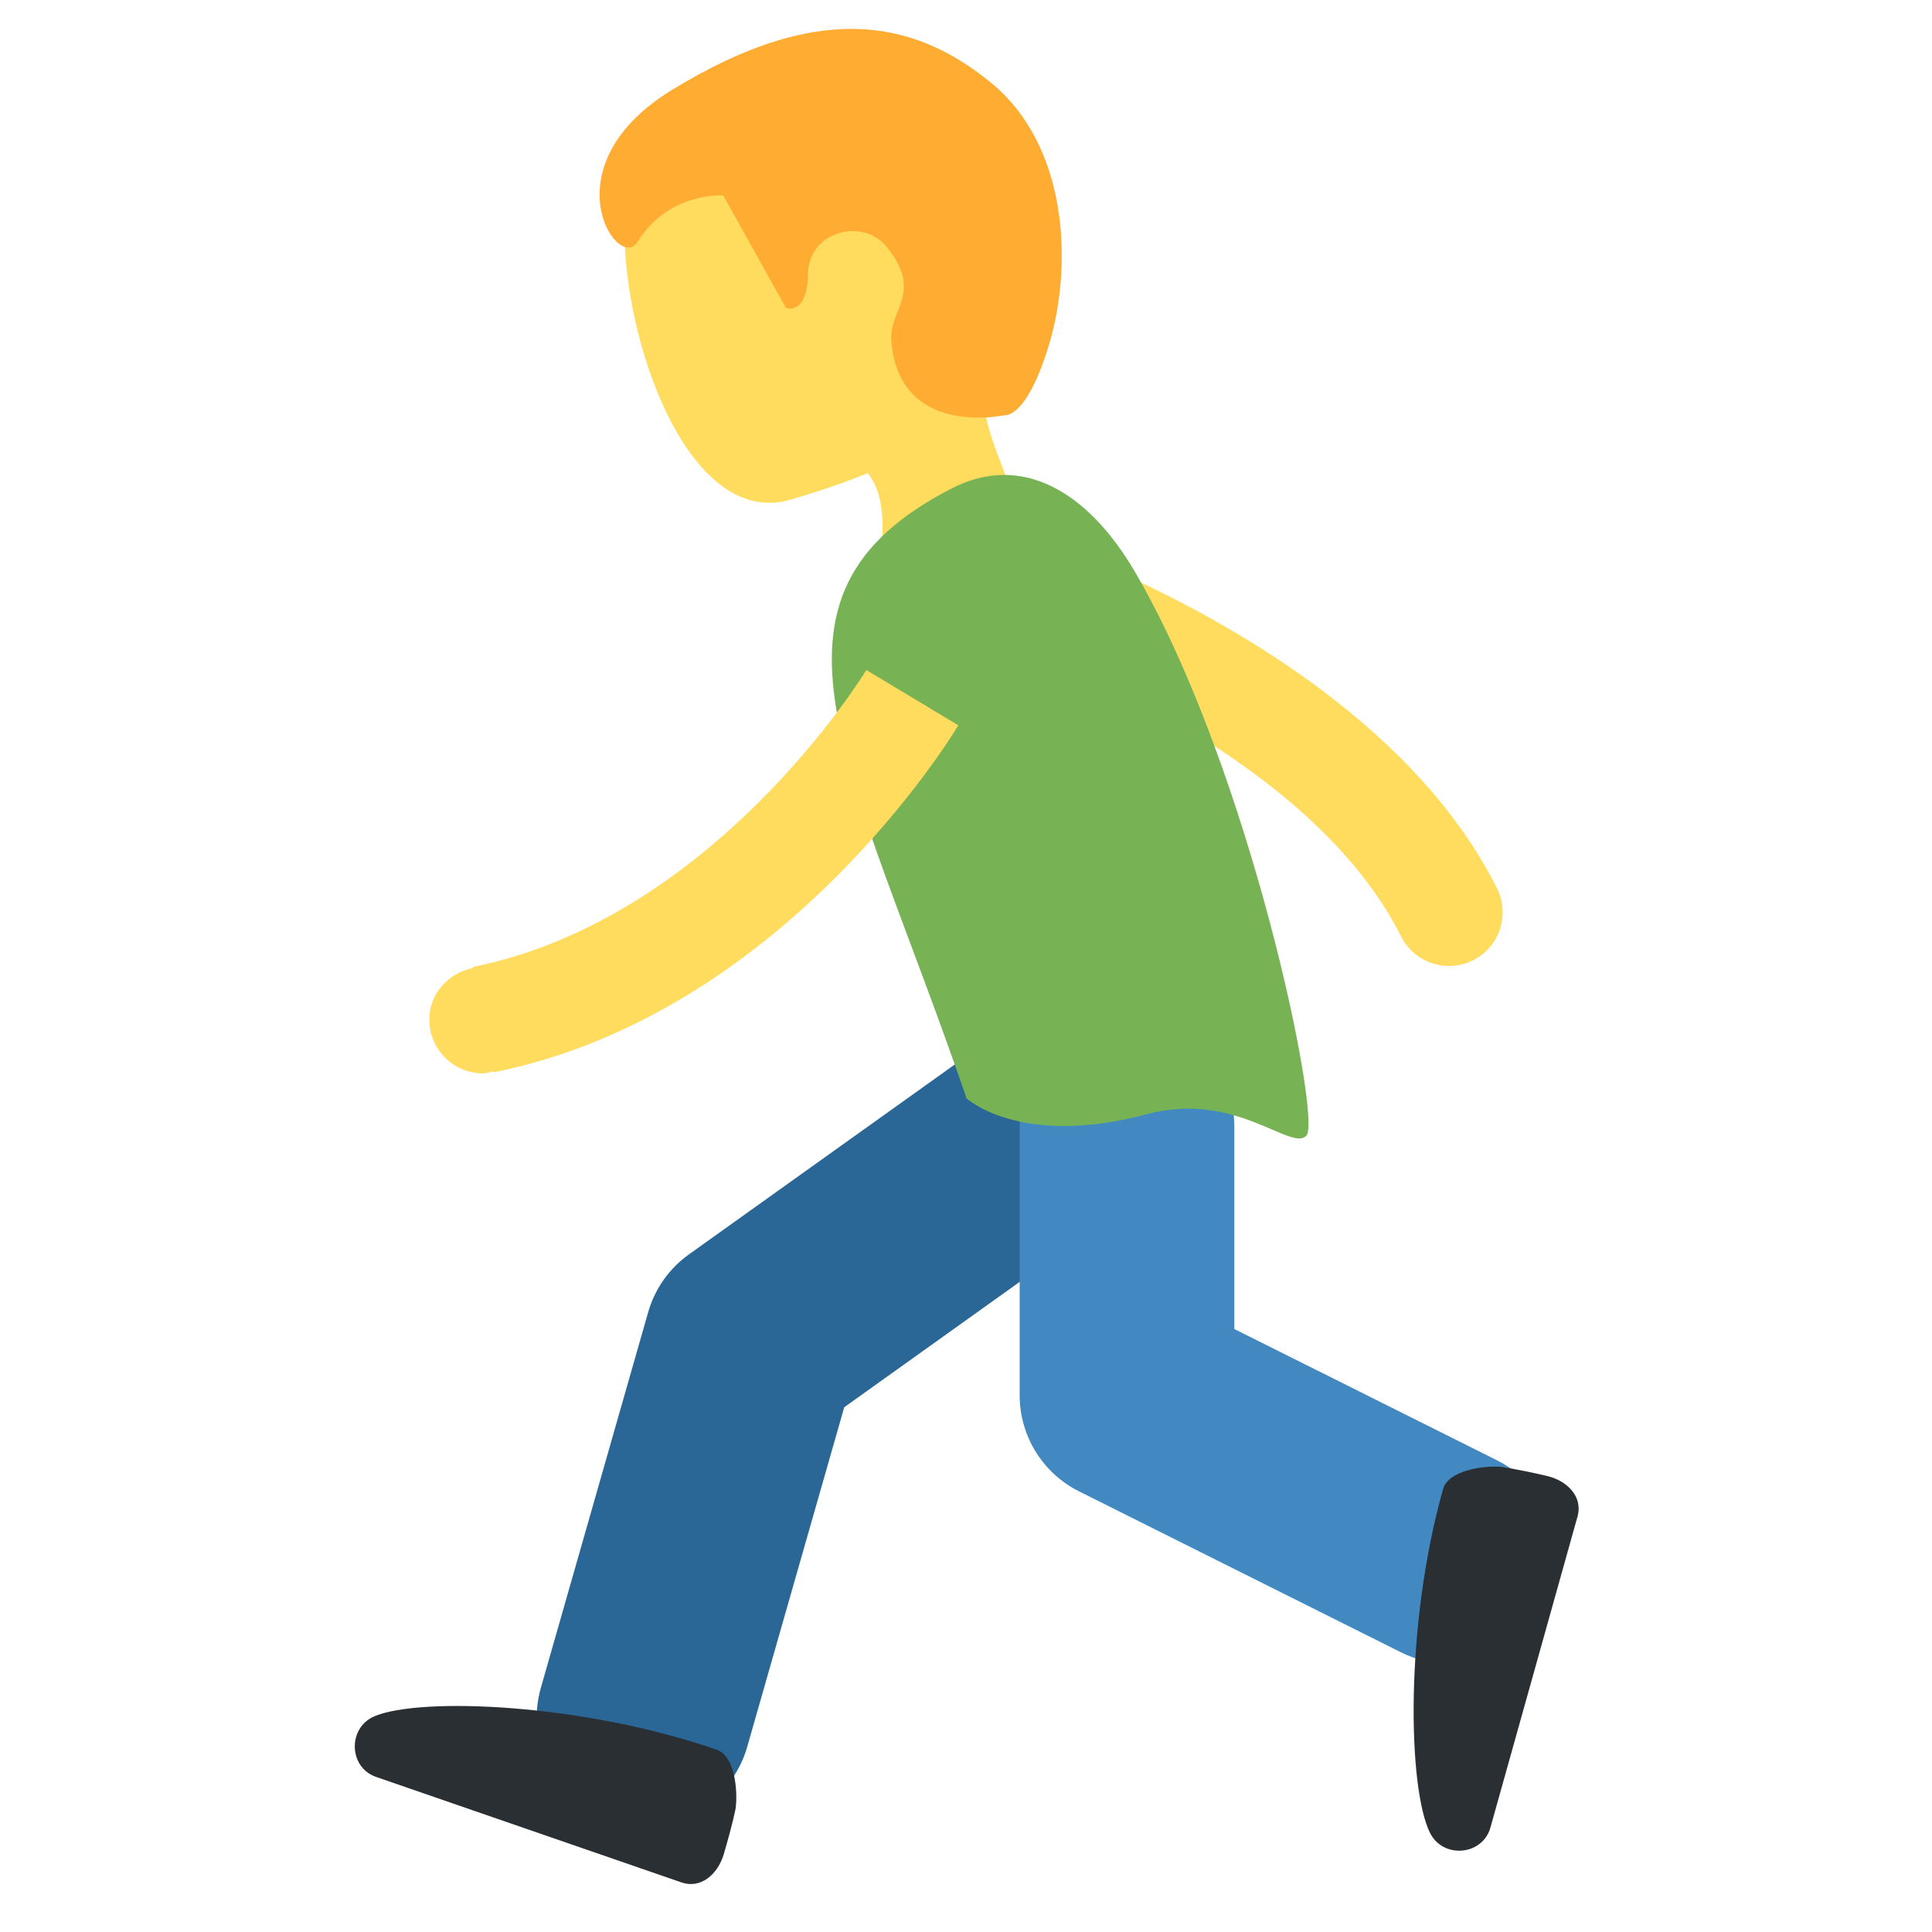
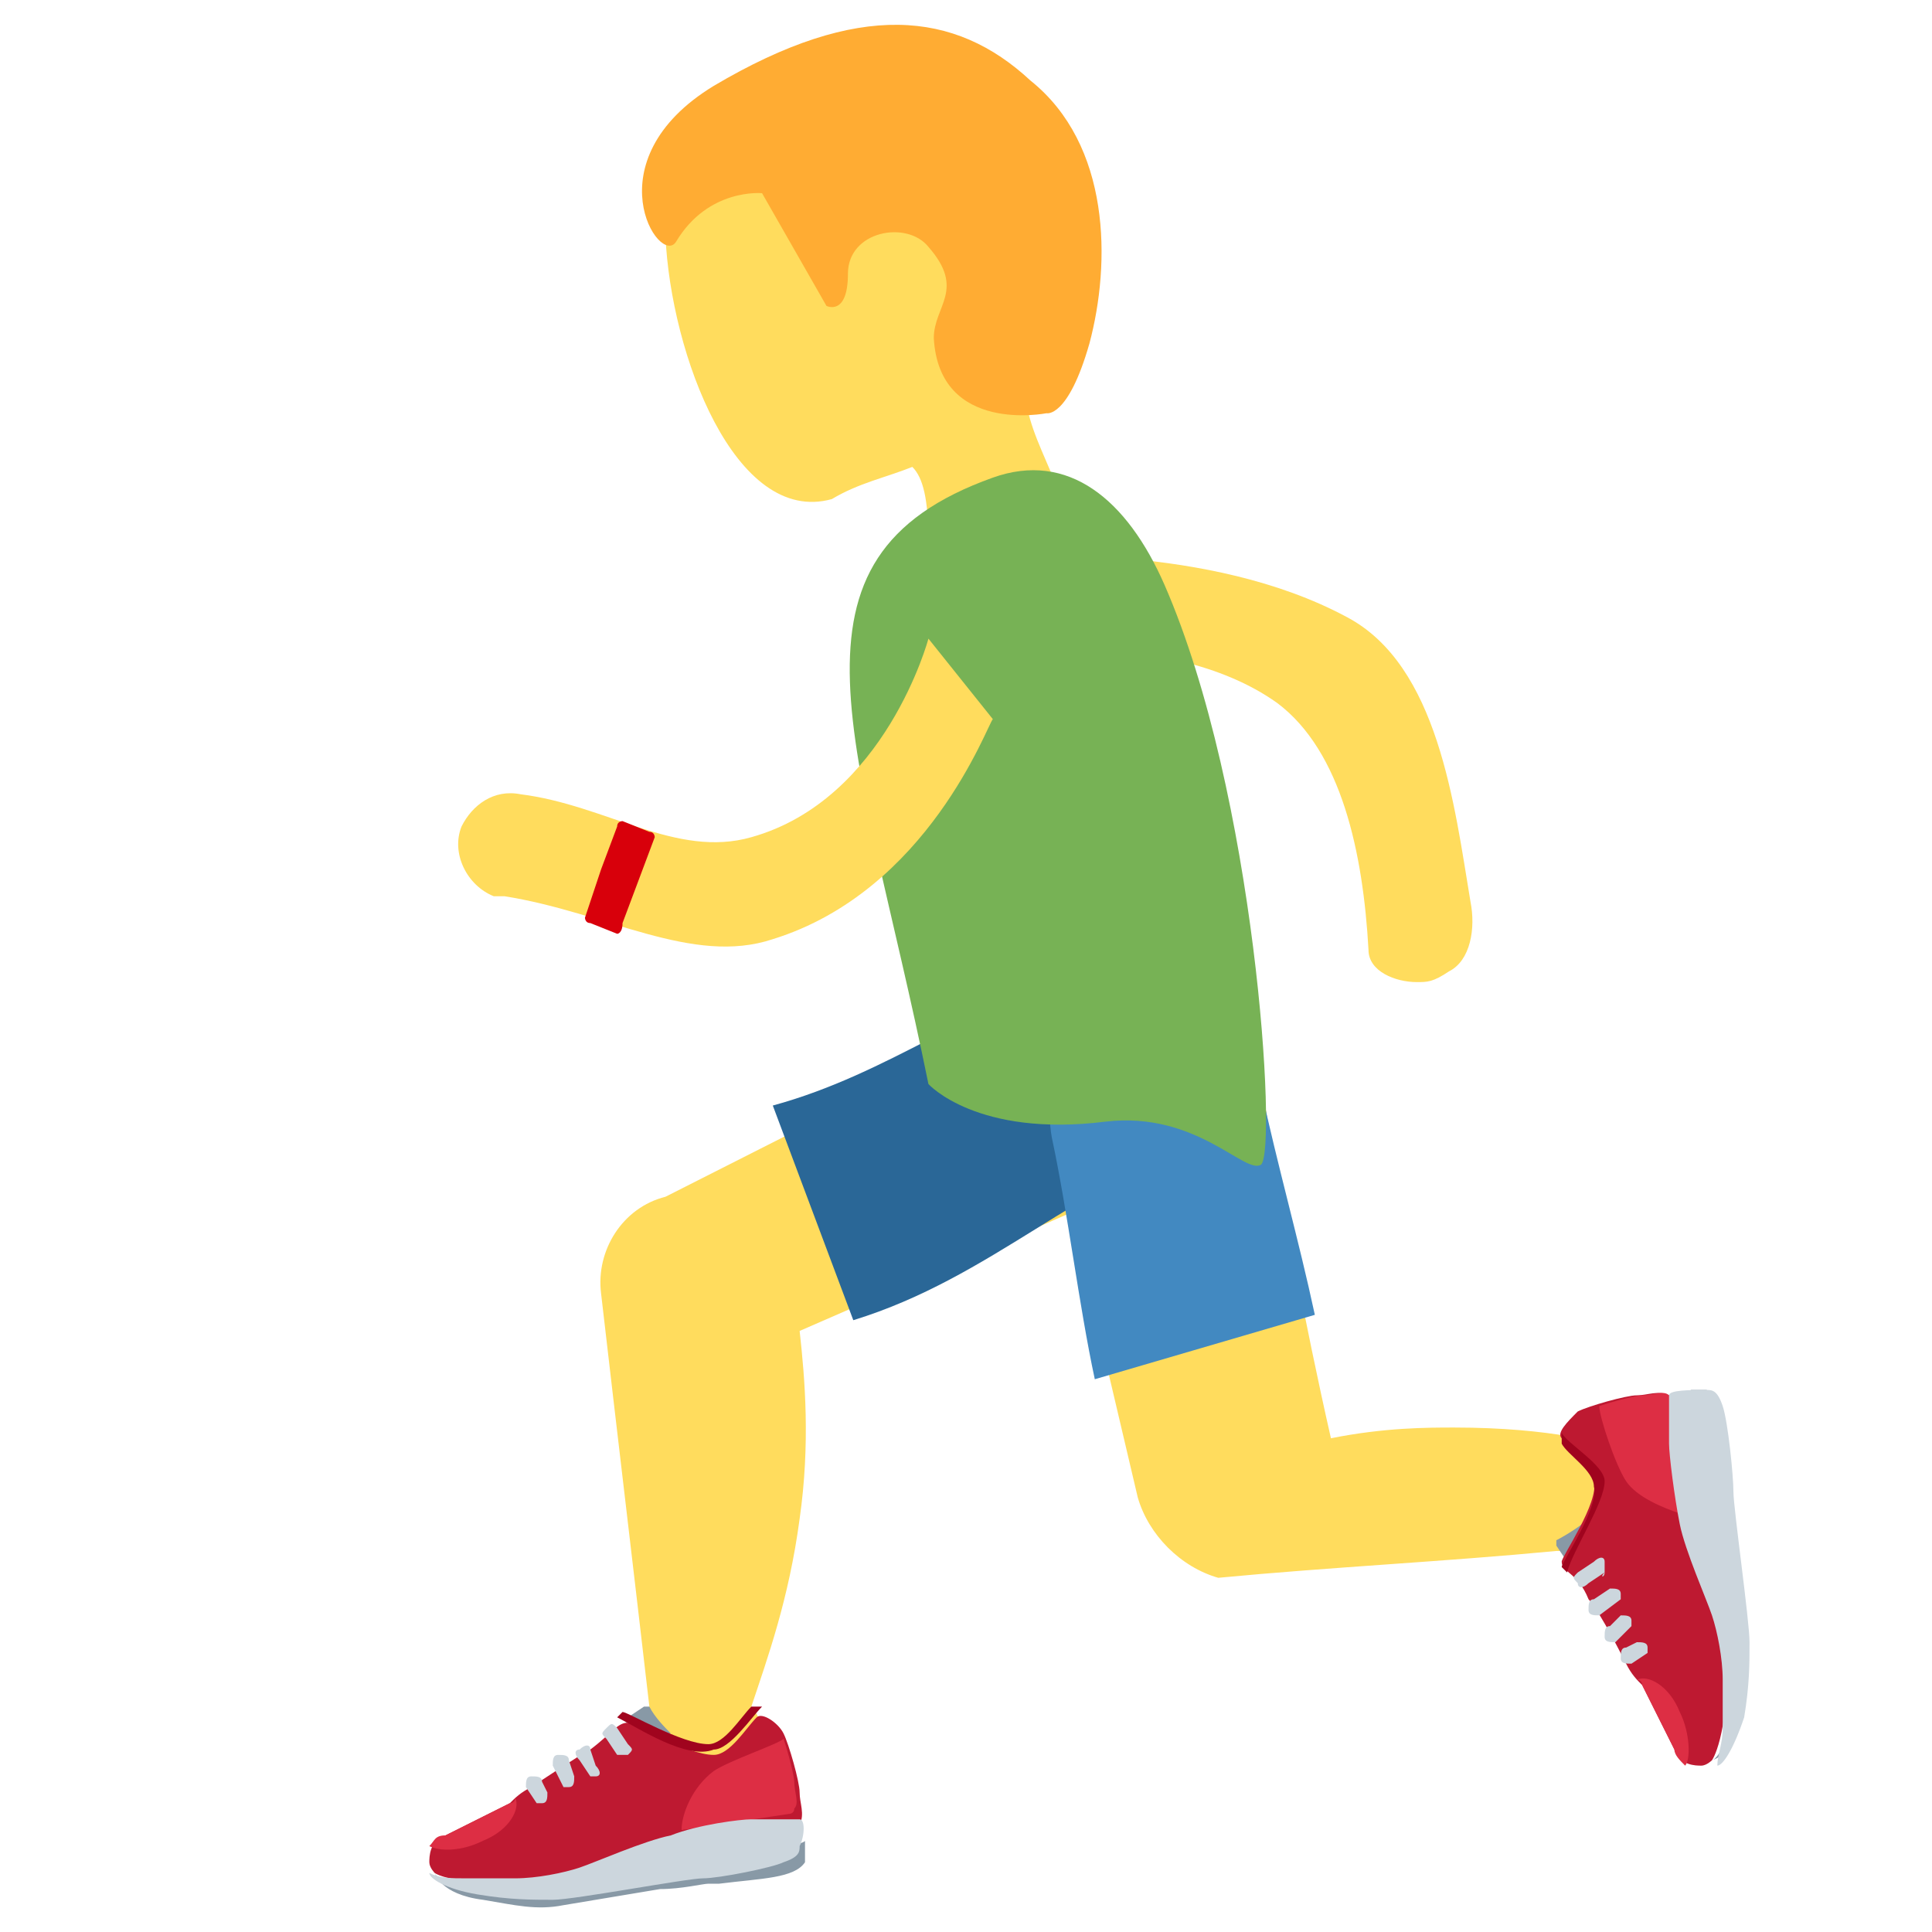
- <svg xmlns="http://www.w3.org/2000/svg" viewBox="0 0 36 36">
-   <path fill="#2A6797" d="M12.002 34.001c-.182 0-.367-.025-.55-.078-1.062-.304-1.677-1.41-1.374-2.473l2-7c.124-.435.392-.814.76-1.077l7-5c.896-.642 2.147-.435 2.789.465.642.898.434 2.147-.465 2.789l-6.431 4.595-1.808 6.328c-.251.878-1.051 1.45-1.921 1.451z" />
-   <path fill="#4289C1" d="M26.998 31c-.3 0-.605-.067-.892-.211l-6-3C19.428 27.45 19 26.758 19 26v-5c0-1.104.896-2 2-2s2 .896 2 2v3.764l4.895 2.447c.988.494 1.389 1.695.895 2.684-.352.701-1.058 1.105-1.792 1.105z" />
-   <path fill="#292F33" d="M29.395 28.257c.103-.369-.192-.668-.574-.756-.611-.141-.867-.17-.867-.17-.305-.022-.965.064-1.064.414-.717 2.543-.657 5.569-.246 6.404.242.493.981.429 1.128-.095l1.623-5.797zm-16.697 6.819c.362.125.678-.152.789-.528.177-.601.221-.856.221-.856.04-.303-.007-.967-.35-1.087-2.496-.867-5.52-.986-6.378-.626-.506.213-.486.954.027 1.131l5.691 1.966z" />
-   <path fill="#FFDC5D" d="M18.329 7.294c.321-.415.567-.904.685-1.509.424-2.16-.824-4.224-2.788-4.609-1.964-.386-4.649 1.068-4.589 3.268.06 2.185 1.274 5.408 3.104 4.864.483-.143.966-.301 1.426-.491.196.232.335.648.255 1.409-.207 1.94 2.472 2.616 2.677.672.162-1.537-.797-2.513-.77-3.604z" />
-   <path fill="#FFAC33" d="M12.517 1.678c2.67-1.637 4.456-1.352 5.937-.147 1.471 1.196 1.524 3.438 1.101 4.863-.423 1.425-.838 1.343-.838 1.343s-1.977.433-2.109-1.399c-.042-.579.605-.886-.089-1.741-.446-.55-1.452-.285-1.463.503-.011.788-.412.637-.412.637l-1.168-2.096s-1.021-.067-1.596.866c-.362.586-1.695-1.399.637-2.829z" />
-   <path fill="#FFDC5D" d="M27.001 18c-.367 0-.72-.202-.896-.553-1.788-3.576-7.366-5.481-7.423-5.5-.523-.175-.806-.742-.63-1.265.174-.523.735-.809 1.264-.632.261.087 6.418 2.181 8.578 6.502.247.494.047 1.095-.447 1.342-.143.072-.296.106-.446.106z" />
-   <path fill="#77B255" d="M21.149 10.657c-.89-1.522-2.123-2.212-3.398-1.564-3.992 2.029-1.881 5.138.259 11.373 0 0 1 .927 3.358.296 1.659-.444 2.691.706 2.976.398.285-.309-1.053-6.839-3.195-10.503z" />
-   <path fill="#FFDC5D" d="M16.143 12.485c-.028.046-2.825 4.631-7.339 5.534l.004.02C8.351 18.131 8 18.516 8 19c0 .553.448 1 1 1 .068 0 .128-.025.192-.039l.004.02c5.372-1.074 8.529-6.246 8.661-6.466l-1.714-1.03z" />
+ <svg xmlns="http://www.w3.org/2000/svg" version="1.1" id="_x31_f3c3" x="0px" y="0px" viewBox="0 0 36 36" style="enable-background:new 0 0 36 36;" xml:space="preserve">
+   <style type="text/css">
+ 	.st0{fill:#FFDC5D;}
+ 	.st1{fill:#FFAC33;}
+ 	.st2{fill:#2A6797;}
+ 	.st3{fill:#4289C1;}
+ 	.st4{fill:#77B255;}
+ 	.st5{fill:#D8000B;}
+ 	.st6{fill:#8899A6;}
+ 	.st7{fill:#BE1931;}
+ 	.st8{fill:#A0041E;}
+ 	.st9{fill:#DD2E44;}
+ 	.st10{fill:#CCD6DD;}
+ </style>
+   <path class="st0" d="M30.2,28.1c-0.1,0.3-0.4,0.5-0.5,0.6c-0.2,0.2-0.5,0.2-0.7,0.2c-2.1,0.2-4.2,0.3-6.3,0.5  c-0.7-0.2-1.3-0.8-1.5-1.5l-1.6-6.8c-0.3-1.1,0.4-2.2,1.5-2.4c1.1-0.3,2.2,0.4,2.4,1.5c0.4,2.2,0.8,4.4,1.3,6.6  c1-0.2,1.8-0.2,2.3-0.2c1.8,0,2.9,0.3,2.9,0.4c0,0-0.1,0.1-0.1,0.2c0,0.1,0,0.1,0.1,0.2c0.2,0.2,0.2,0.4,0.2,0.6  C30.2,28,30.2,28,30.2,28.1z" />
+   <path class="st0" d="M19.1,7.2c0.3-0.4,0.6-0.9,0.7-1.5C20.2,3.5,19,1.4,17,1.1c-2-0.4-4.6,1.1-4.6,3.3c0.1,2.2,1.3,5.4,3.1,4.9  C16,9,16.5,8.9,17,8.7c0.2,0.2,0.3,0.6,0.3,1.4c-0.2,1.9,2.5,2.6,2.7,0.7C20.1,9.2,19.1,8.3,19.1,7.2z" />
+   <path class="st1" d="M13.3,1.6c2.7-1.6,4.5-1.4,5.9-0.1c1.5,1.2,1.5,3.4,1.1,4.9c-0.4,1.4-0.8,1.3-0.8,1.3s-2,0.4-2.1-1.4  c0-0.6,0.6-0.9-0.1-1.7c-0.4-0.5-1.5-0.3-1.5,0.5c0,0.8-0.4,0.6-0.4,0.6l-1.2-2.1c0,0-1-0.1-1.6,0.9C12.3,5,11,3,13.3,1.6z" />
+   <path class="st0" d="M26.4,18.3c-0.4,0-0.9-0.2-0.9-0.6c-0.1-1.8-0.5-3.7-1.7-4.6c-2.1-1.5-5.7-0.9-5.7-0.9  c-0.5-0.2-0.8-0.7-0.6-1.3c0.2-0.5,0.7-0.8,1.3-0.6c0.2,0.1,3.7-0.2,6.3,1.2c1.7,0.9,2,3.5,2.3,5.3c0.1,0.5,0,1.1-0.4,1.3  C26.7,18.3,26.6,18.3,26.4,18.3z" />
+   <path class="st0" d="M12.6,33.8c-0.3,0-0.5,0-0.7-0.1c-0.3-0.3-0.3-1.1,0.2-1.9c-0.3-2.6-0.6-5.1-0.9-7.7c-0.1-0.8,0.4-1.6,1.2-1.8  l7.9-4c0.8-0.6,1.9-0.6,2.6,0.1c0.9,0.9,0.7,2.3-0.2,3l-7.8,3.4c0.1,0.9,0.2,2.1,0,3.5c-0.2,1.5-0.6,2.6-0.9,3.5  c0.1,0.1,0.4,0.6,0.2,1.2C13.9,33.8,12.8,33.8,12.6,33.8z" />
+   <path class="st2" d="M15.9,24.6c2.6-0.8,4.2-2.6,6.8-3.4c1-0.7,1.1-2.1,0.2-3c-0.7-0.7-1.8-0.7-2.6-0.1c-2.2,0.6-3.7,1.9-5.9,2.5" />
+   <path class="st3" d="M20.4,25.7c-0.3-1.4-0.5-3.1-0.8-4.5c-0.2-1.1,0.4-2.1,1.5-2.4c1.1-0.3,2.1,0.4,2.4,1.5c0.3,1.4,0.7,2.8,1,4.2" />
+   <path class="st4" d="M21.7,10.9c-0.7-1.6-1.8-2.5-3.2-2c-4.2,1.5-2.5,4.9-1.2,11.3c0,0,0.9,1,3.3,0.7c1.7-0.2,2.6,1,2.9,0.8  C23.8,21.4,23.4,14.8,21.7,10.9z" />
+   <path class="st0" d="M17.3,11.9c0,0-0.8,3-3.3,3.7c-1.4,0.4-2.7-0.6-4.3-0.8l0,0c-0.5-0.1-0.9,0.2-1.1,0.6c-0.2,0.5,0.1,1.1,0.6,1.3  c0.1,0,0.1,0,0.2,0l0,0c1.9,0.3,3.5,1.3,5,0.8c2.9-0.9,4-4,4.1-4.1L17.3,11.9z" />
+   <path class="st5" d="M11.5,17.4l-0.5-0.2c-0.1,0-0.1-0.1-0.1-0.1l0.3-0.9l0.3-0.8c0-0.1,0.1-0.1,0.1-0.1l0.5,0.2  c0.1,0,0.1,0.1,0.1,0.1l-0.3,0.8l-0.3,0.8C11.6,17.4,11.5,17.4,11.5,17.4z" />
+   <path class="st5" d="M-4.3,12.8" />
+   <path class="st6" d="M11.7,32l0.3-0.2c0,0,0.1,0,0.1,0c0.1,0.2,0.3,0.4,0.4,0.5c-0.3,0-0.7-0.1-0.8-0.2C11.7,32.1,11.6,32.1,11.7,32  z" />
+   <path class="st6" d="M8.1,34.9c0,0.1,0.9,0.8,3.6,0.2c0.8-0.2,3.3-0.7,3.3-0.8c0,0,0,0.1,0,0.2c0,0.1,0,0.1,0,0.2  c-0.2,0.3-0.8,0.3-1.6,0.4l-0.1,0l-0.1,0c-0.1,0-0.5,0.1-0.9,0.1c-0.6,0.1-1.8,0.3-1.8,0.3c-0.5,0.1-0.9,0-1.5-0.1  C8.2,35.3,8.1,34.9,8.1,34.9z" />
+   <path class="st7" d="M8.1,34.9c0,0-0.1-0.1-0.1-0.2s0-0.4,0.3-0.5c0.2-0.1,1-0.5,1.2-0.6c0.1-0.1,0.2-0.2,0.4-0.3  c0,0,0.9-0.6,1.1-0.7c0.4-0.3,0.5-0.5,0.7-0.5c0.1,0,1.1,0.6,1.6,0.6c0.3,0,0.6-0.5,0.8-0.7c0.1-0.1,0.4,0.1,0.5,0.3  c0.1,0.2,0.3,0.9,0.3,1.1s0.1,0.4,0,0.6C14.8,34,14.8,34,14.8,34s-3.7,0.9-4.6,1C8.5,35.2,8.1,34.9,8.1,34.9z" />
+   <path class="st8" d="M11.5,32c0,0,0.1-0.1,0.1-0.1c0.1,0,1.1,0.6,1.6,0.6c0.3,0,0.6-0.5,0.8-0.7c0.1,0,0.1,0,0.2,0  c-0.2,0.2-0.6,0.8-0.9,0.8C12.8,32.8,11.9,32.2,11.5,32z" />
+   <path class="st9" d="M12.7,34.1c0-0.3,0.2-0.8,0.6-1.1c0.3-0.2,1.2-0.5,1.3-0.6c0.1,0.3,0.2,0.7,0.2,0.8c0,0.2,0.1,0.4,0,0.5  c0,0.1-0.1,0.1-0.1,0.1S12.7,34.1,12.7,34.1z" />
+   <path class="st10" d="M11.5,32.7c0.1,0,0.1,0,0.2,0c0.1-0.1,0.1-0.1,0-0.2l-0.2-0.3c-0.1-0.1-0.1-0.1-0.2,0c-0.1,0.1-0.1,0.1,0,0.2  L11.5,32.7C11.5,32.7,11.5,32.7,11.5,32.7z" />
+   <path class="st10" d="M11,33.1c0,0,0.1,0,0.1,0c0.1,0,0.1-0.1,0-0.2L11,32.6c0-0.1-0.1-0.1-0.2,0c-0.1,0-0.1,0.1,0,0.2L11,33.1  C11,33.1,11,33.1,11,33.1z" />
+   <path class="st10" d="M10.5,33.3c0,0,0.1,0,0.1,0c0.1,0,0.1-0.1,0.1-0.2l-0.1-0.3c0-0.1-0.1-0.1-0.2-0.1c-0.1,0-0.1,0.1-0.1,0.2  L10.5,33.3C10.5,33.3,10.5,33.3,10.5,33.3z" />
+   <path class="st10" d="M10,33.6c0,0,0.1,0,0.1,0c0.1,0,0.1-0.1,0.1-0.2l-0.1-0.2c0-0.1-0.1-0.1-0.2-0.1c-0.1,0-0.1,0.1-0.1,0.2  L10,33.6C10,33.5,10,33.6,10,33.6z" />
+   <path class="st10" d="M14.9,33.9c0,0-0.2,0-0.3,0c-0.1,0-0.4,0-0.6,0c-0.2,0-1,0.1-1.5,0.3c-0.5,0.1-1.4,0.5-1.7,0.6  c-0.3,0.1-0.8,0.2-1.2,0.2s-0.7,0-0.9,0c-0.3,0-0.5,0-0.7-0.1c0,0.1,0.3,0.3,0.9,0.4c0.6,0.1,1,0.1,1.4,0.1c0.4,0,2.5-0.4,2.8-0.4  c0.3,0,1.3-0.2,1.5-0.3c0.3-0.1,0.3-0.2,0.3-0.3C15,34.2,15,33.9,14.9,33.9z" />
+   <path class="st9" d="M8.3,34.2c0.2-0.1,1-0.5,1.2-0.6c0.1,0,0.1-0.1,0.1-0.1c0,0,0,0,0,0c0.1,0.2-0.1,0.6-0.6,0.8  c-0.4,0.2-0.8,0.2-1,0.1C8.1,34.3,8.1,34.2,8.3,34.2z" />
+   <path class="st6" d="M29.2,29.1l-0.2-0.3c0,0,0-0.1,0-0.1c0.2-0.1,0.5-0.3,0.6-0.4c-0.1,0.3-0.1,0.7-0.2,0.8  C29.3,29.2,29.2,29.2,29.2,29.1z" />
+   <path class="st6" d="M31.9,32.8c0.1,0,0.8-0.8,0.3-3.6c-0.1-0.8-0.6-3.3-0.7-3.3c0,0,0.1,0,0.2,0c0.1,0,0.1,0,0.1,0  c0.3,0.2,0.3,0.8,0.4,1.6l0,0.1l0,0.1c0,0.1,0.1,0.5,0.1,1c0.1,0.6,0.2,1.8,0.2,1.9c0,0.5,0,0.9-0.1,1.5  C32.3,32.7,31.9,32.8,31.9,32.8z" />
+   <path class="st7" d="M31.9,32.8c0,0-0.1,0.1-0.2,0.1c-0.1,0-0.4,0-0.5-0.3c-0.1-0.2-0.5-1-0.6-1.2c-0.1-0.1-0.2-0.2-0.3-0.4  c0,0-0.5-1-0.7-1.2c-0.2-0.5-0.5-0.5-0.5-0.7c0-0.1,0.7-1.1,0.6-1.5c0-0.3-0.5-0.6-0.6-0.8c-0.1-0.1,0.1-0.3,0.3-0.5  c0.2-0.1,0.9-0.3,1.1-0.3c0.2,0,0.4-0.1,0.6,0c0.2,0.1,0.2,0.1,0.2,0.1s0.8,3.7,0.9,4.7C32.2,32.4,31.9,32.8,31.9,32.8z" />
+   <path class="st8" d="M29.2,29.3c0,0-0.1-0.1-0.1-0.1c0-0.1,0.7-1.1,0.6-1.5c0-0.3-0.5-0.6-0.6-0.8c0-0.1,0-0.1,0-0.2  c0.1,0.2,0.8,0.6,0.8,0.9C29.9,28,29.3,28.9,29.2,29.3z" />
+   <path class="st9" d="M31.3,28.2c-0.3-0.1-0.8-0.3-1-0.6c-0.2-0.3-0.5-1.2-0.5-1.4c0.3-0.1,0.7-0.2,0.8-0.2c0.2,0,0.4-0.1,0.5,0  c0.1,0,0.1,0.1,0.1,0.1S31.3,28.2,31.3,28.2z" />
+   <path class="st10" d="M29.9,29.3c0-0.1,0-0.1,0-0.2c0-0.1-0.1-0.1-0.2,0l-0.3,0.2c-0.1,0.1-0.1,0.1,0,0.2c0,0.1,0.1,0.1,0.2,0  L29.9,29.3C29.8,29.4,29.9,29.4,29.9,29.3z" />
+   <path class="st10" d="M30.2,29.8c0,0,0-0.1,0-0.1c0-0.1-0.1-0.1-0.2-0.1l-0.3,0.2c-0.1,0-0.1,0.1-0.1,0.2c0,0.1,0.1,0.1,0.2,0.1  L30.2,29.8C30.2,29.9,30.2,29.8,30.2,29.8z" />
+   <path class="st10" d="M30.4,30.3c0,0,0-0.1,0-0.1c0-0.1-0.1-0.1-0.2-0.1L30,30.3c-0.1,0-0.1,0.1-0.1,0.2c0,0.1,0.1,0.1,0.2,0.1  L30.4,30.3C30.4,30.4,30.4,30.4,30.4,30.3z" />
+   <path class="st10" d="M30.7,30.8c0,0,0-0.1,0-0.1c0-0.1-0.1-0.1-0.2-0.1l-0.2,0.1c-0.1,0-0.1,0.1-0.1,0.2c0,0.1,0.1,0.1,0.2,0.1  L30.7,30.8C30.6,30.9,30.6,30.9,30.7,30.8z" />
+   <path class="st10" d="M31.1,26c0,0,0,0.2,0,0.3c0,0.1,0,0.4,0,0.6c0,0.2,0.1,1,0.2,1.5c0.1,0.5,0.5,1.4,0.6,1.7  c0.1,0.3,0.2,0.8,0.2,1.2c0,0.4,0,0.7,0,0.9c0,0.3-0.1,0.5-0.1,0.7c0.1,0,0.3-0.3,0.5-0.9c0.1-0.6,0.1-1,0.1-1.4  c0-0.4-0.3-2.5-0.3-2.8s-0.1-1.3-0.2-1.6c-0.1-0.3-0.2-0.3-0.3-0.3C31.5,25.9,31.1,25.9,31.1,26z" />
+   <path class="st9" d="M31.2,32.6c-0.1-0.2-0.5-1-0.6-1.2c0-0.1-0.1-0.1-0.1-0.1c0,0,0,0,0,0c0.2-0.1,0.6,0.1,0.8,0.6  c0.2,0.4,0.2,0.9,0.1,1C31.3,32.8,31.2,32.7,31.2,32.6z" />
</svg>
